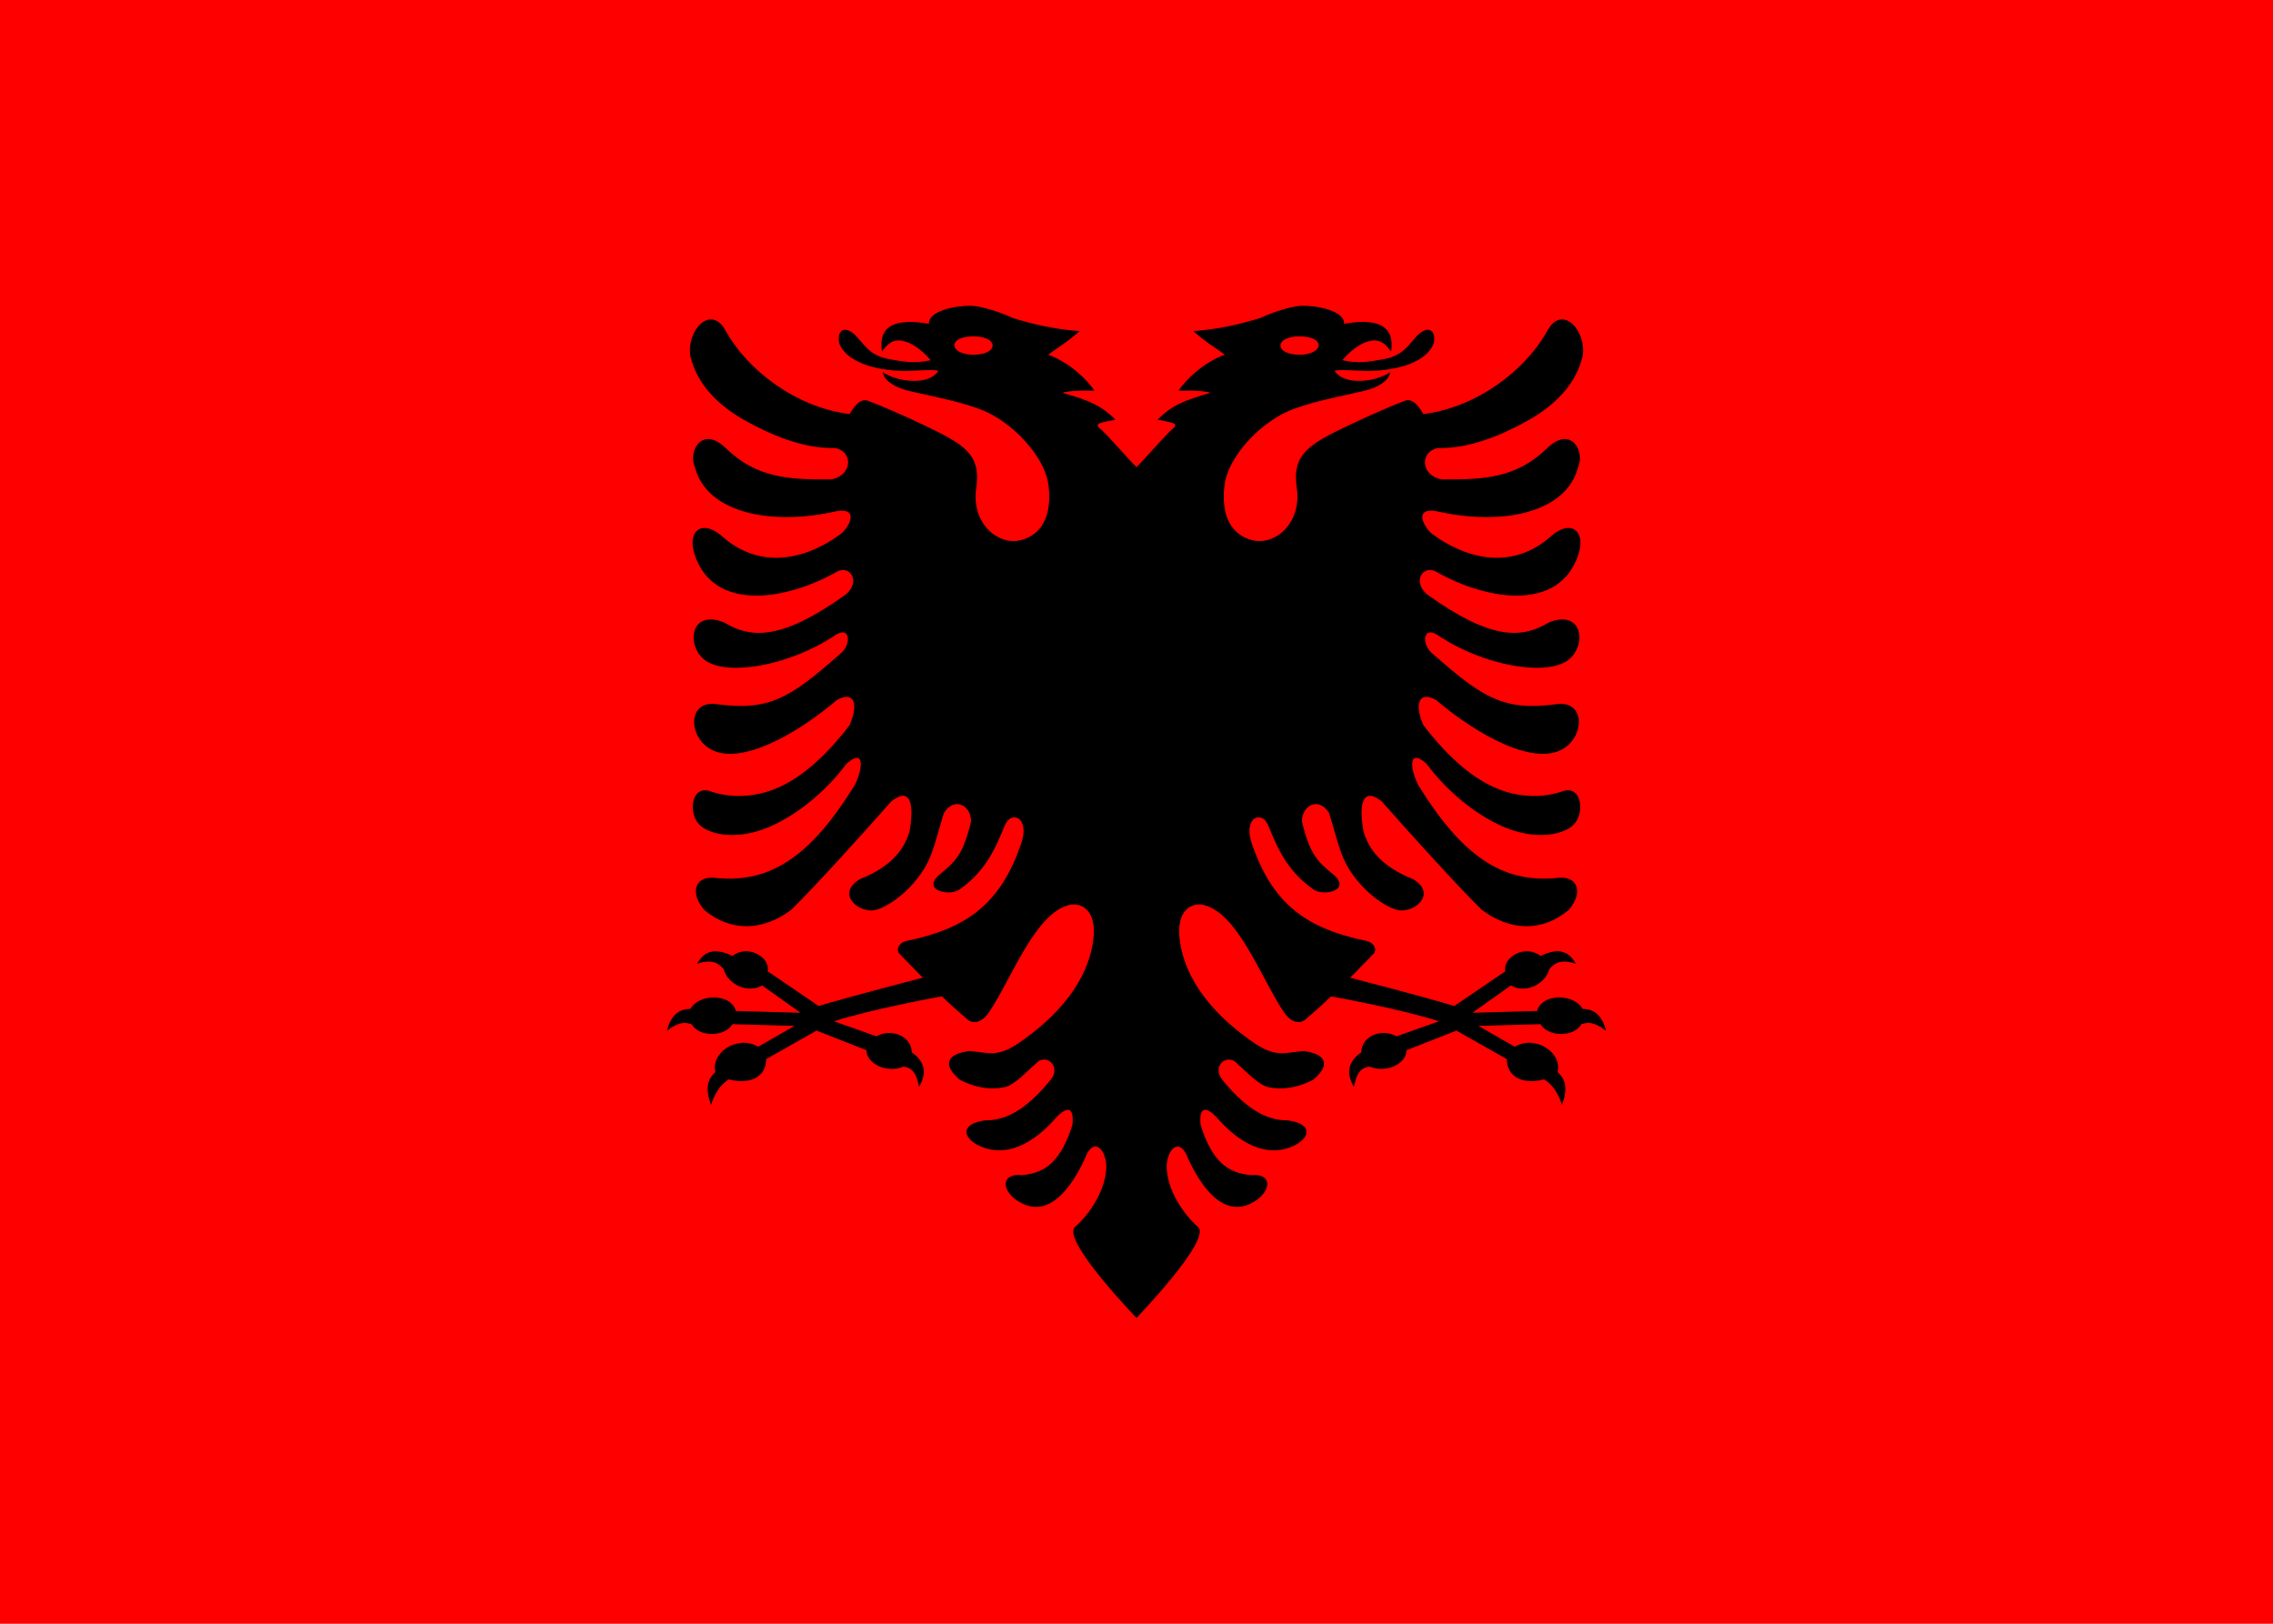
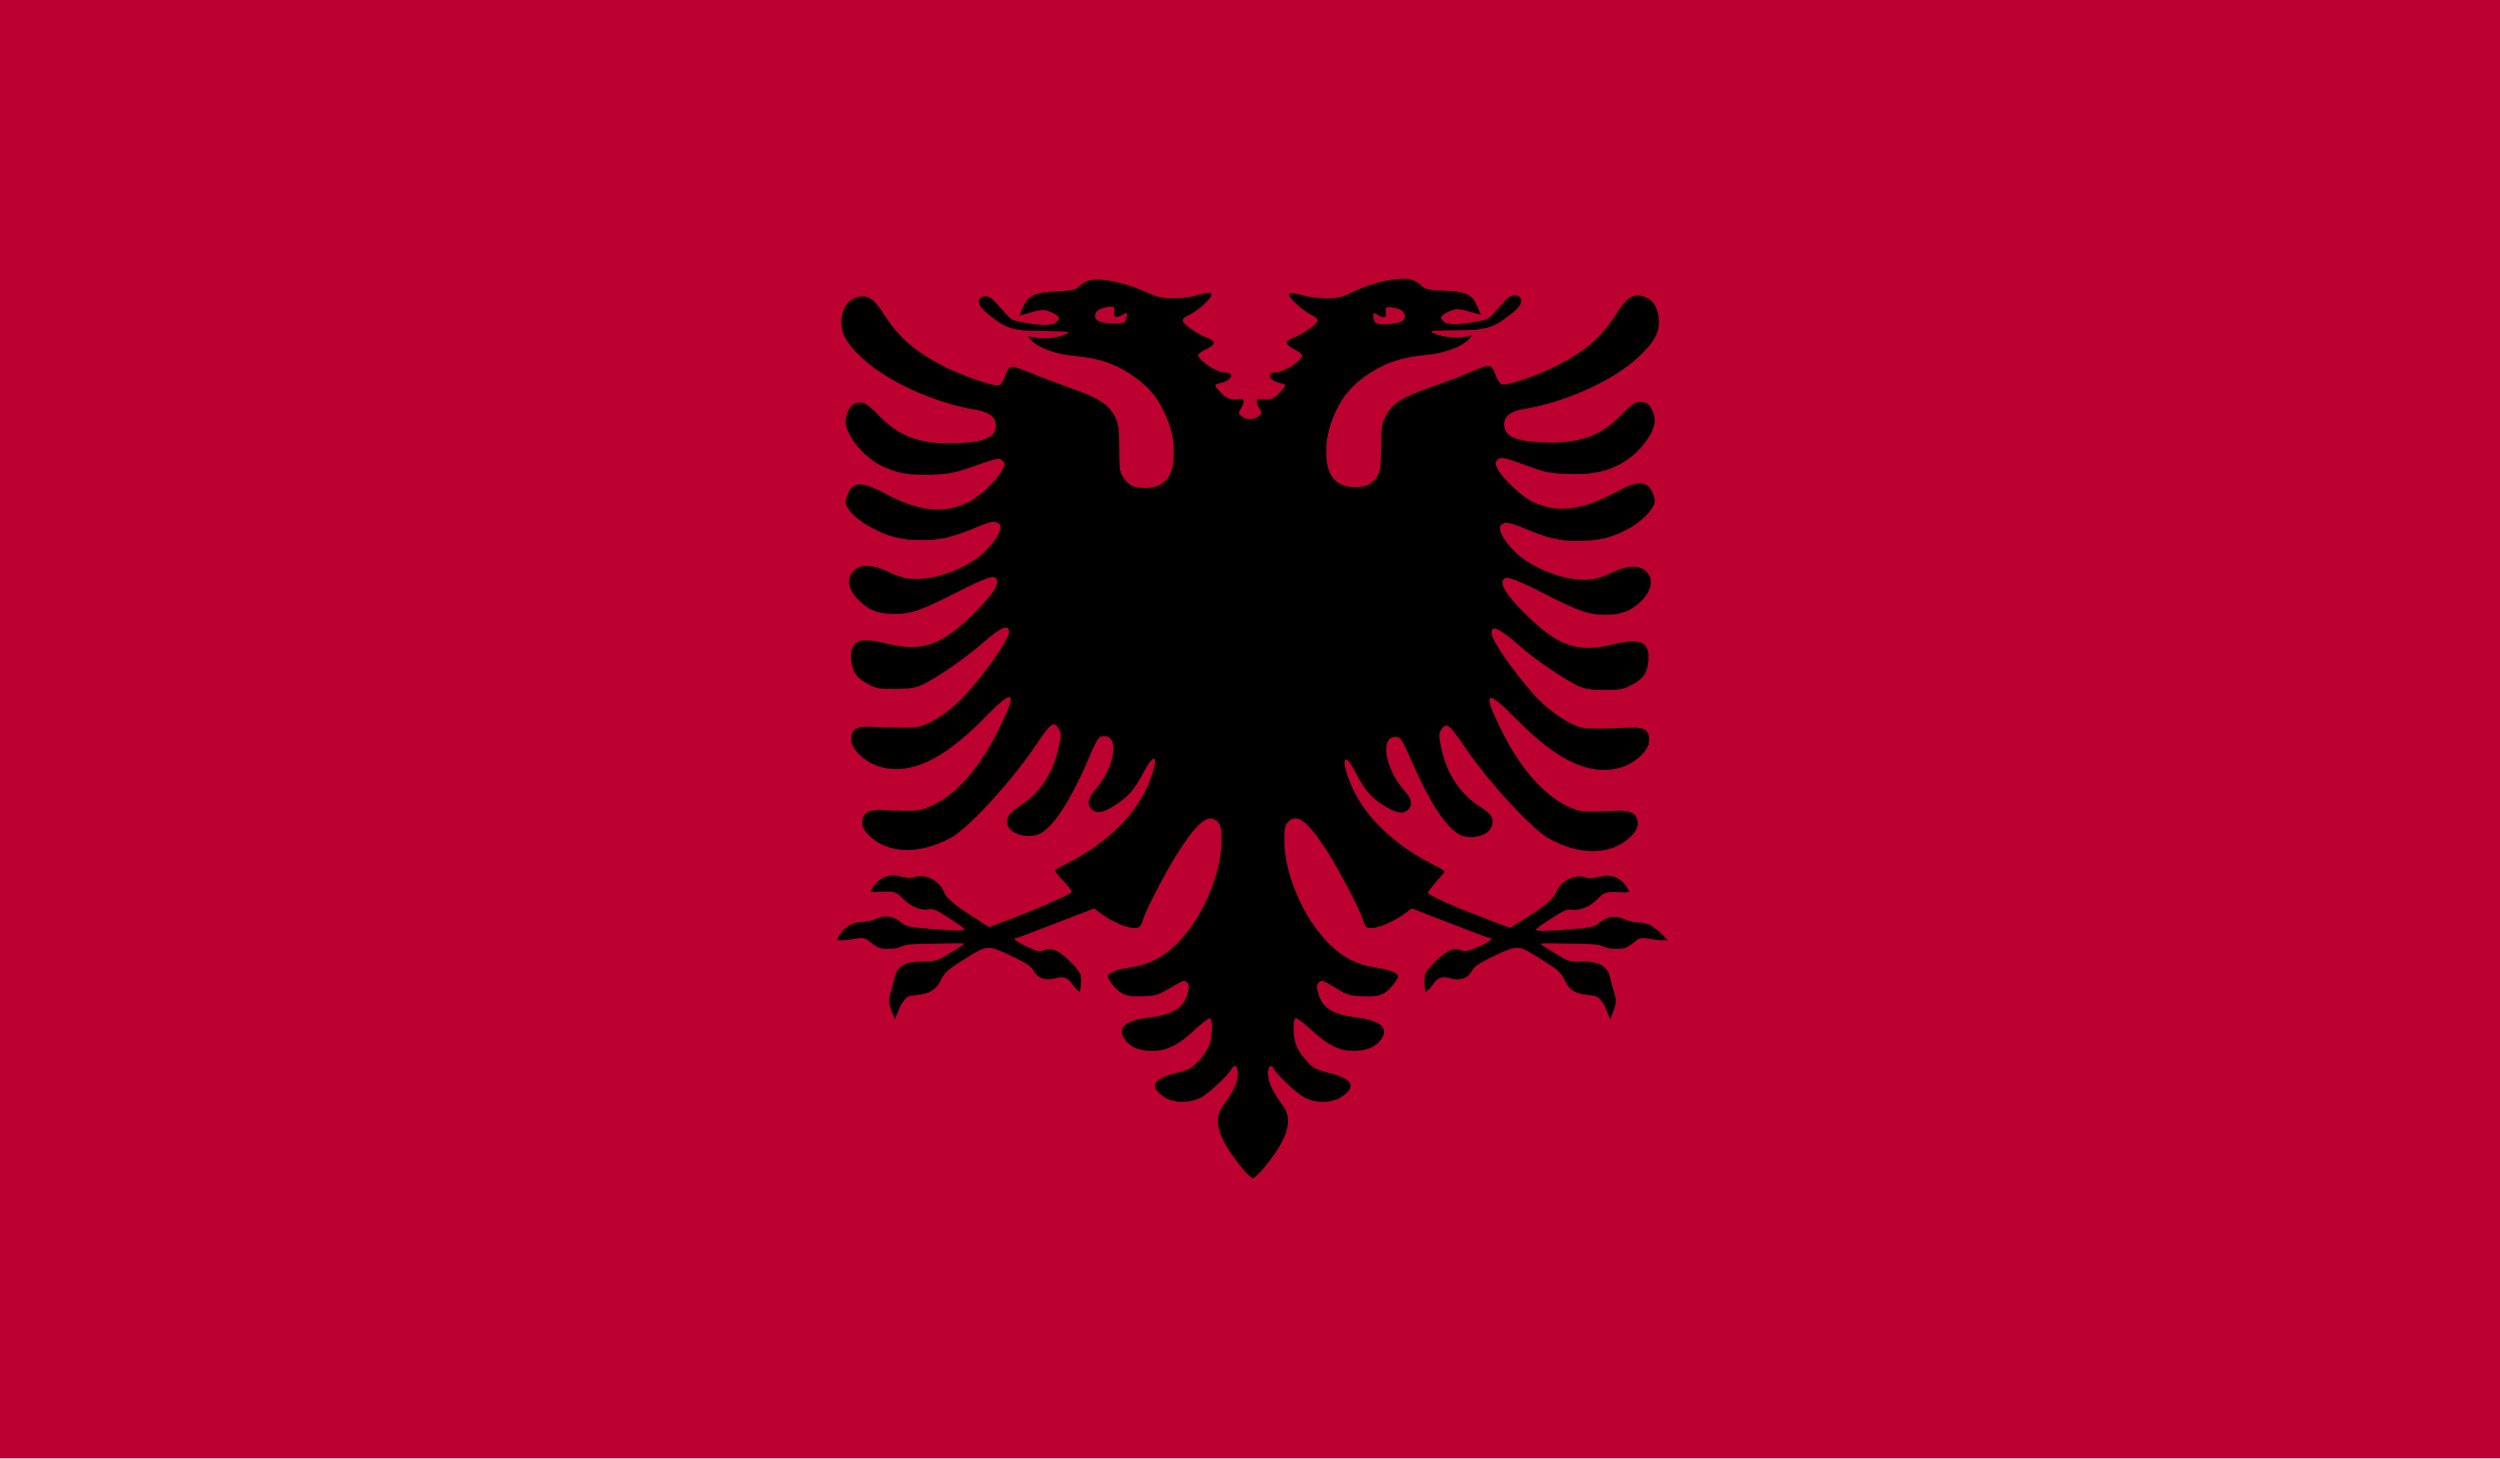
- <svg xmlns="http://www.w3.org/2000/svg" viewBox="0 0 980 700">
-   <path d="M980 0H0v700h980z" fill="red" />
-   <path d="M516.51 528.944c-6.15-5.332-13.605-16.13-13.5-26.538.55-7.761 5.873-12.27 9.312-2.796 4.862 10.457 15.29 27.749 29.66 17.605 6.278-4.608 6.18-11.392-2.428-10.614-10.63-.728-17.16-6.577-21.917-21.636-.865-8.282 2.58-8.075 7.387-2.747 6.18 7.09 18.478 17.806 32.046 12.063 7.54-3.16 9.668-9.68-1.723-11.285-10.784.157-19.587-6.834-28.35-17.498-4.805-5.9 2.282-11.856 6.537-6.834 3.795 3.26 9.11 9.266 13.665 10.094 5.267 1.034 11.796.52 19.03-3.31 7.798-6.527 5.266-11.236-4.2-12.32-7.338.364-11.335 3.153-20.8-3.16-17.014-11.5-30.54-26.865-32.653-45.347-1.388-12.156 5.148-15.837 10.582-14.438 14.78 3.802 24.449 31.422 34.675 46.595 3.348 4.373 6.424 4.444 8.6 3.096 4.102-3.517 7.378-6.408 11.48-10.34 0 0 30.085 5.406 46.468 10.746l-18.242 6.483c-6.907-3.814-15.243.298-15.243 6.915-6.536 4.52-6.01 9.819-3.19 14.933.86-3.561 1.594-8.186 6.757-8.801 7.369 3.048 15.955-1.302 15.955-7.057l21.519-8.458 21.74 12.308c0 8.32 7.883 10.956 16.085 8.71 3.865 2.4 6.35 6.564 7.659 11.017 2.42-6.422 1.915-10.956-1.875-14.107 2.175-8.303-9.46-16.287-18.467-10.97l-15.64-8.98 26.77-.75c3.107 5.5 14.337 5.803 17.613 0 2.8-.767 5.166-1.255 10.625 2.803-1.72-6.566-5.068-9.373-10.09-9.373-3.816-6.761-17.626-6.73-19.62.882l-27.881.775 16.543-11.778c6.175 3.646 14.84-.407 16.575-7.03 2.462-2.927 5.498-4.302 11.474-2.316-3.08-5.455-7.42-7.083-15.258-3.38-7.15-5.418-16.574 1.153-15.144 6.608l-22.01 14.975c-15.976-4.767-44.91-12.19-44.91-12.19 3.445-3.624 6.94-6.991 10.379-10.665 1.242-2.152-.656-4.658-3.293-5.18-25.816-5.328-40.597-15.735-49.553-42.186-3.746-11.078 4.353-14.388 7.136-7.612 3.85 9.424 8.098 19.724 19.69 27.7 3.998 2.796 15.899.513 8.86-6.164-7.29-6.006-10.428-8.588-14.02-23.19 0-7.398 7.54-10.715 11.746-3.624 4.5 14.545 4.96 20.808 13.107 30.18 6.173 7.092 14.223 11.857 18.22 11.75 7.192-.1 14.432-7.87 4.813-13.511-14.125-5.642-19.287-13.353-21.366-20.708-2.274-12.833.21-19.046 7.952-12.733 10.98 12.476 31.94 35.717 42.92 46.538 12.305 9.424 26.423 9.73 37.66.157 6.432-7.404 4.15-15.372-5.921-13.667-22.726 1.918-39.935-9.367-58.817-39.862-3.697-6.884-4.71-16.771 3.445-9.416 9.41 12.733 23.13 23.554 35.89 28.212 12.806 4.602 23.38 2.06 27.481-1.968 4.943-4.942 3.643-17.392-4.91-14.39-7.038 2.484-16.957 3.104-27.28-.883-10.331-4.038-21.06-12.733-32.45-27.485-3.9-8.332-2.63-15.373 5.265-11.08 18.68 15.845 42.775 28.678 55.072 20.967 9.062-5.643 9.215-20.138-2.274-19.204-23.137 3.153-31.891-1.968-54.115-21.585-5.058-3.781-4.708-13.361 3.34-7.248 18.68 12.063 44.19 16.77 54.214 10.458 9.013-5.643 7.694-22.885-7.491-16.778-12.151 7.404-25.565 7.197-52.442-12.006-6.78-5.642-1.723-12.997 3.844-9.837 21.617 12.32 53.104 17.598 61.3-7.454 3.188-9.574-2.58-15.166-11.035-8.54-18.576 17.185-39.635 8.746-51.423.1-3.376-1.99-9.57-12.062 1.31-10.193 28.147 6.42 55.986.828 61.05-19.103 2.937-6.47-2.84-17.912-13.113-8.332-13.512 13.354-27.84 13.817-45.857 13.717-9.166-1.918-9.263-12.012-1.57-13.51 14.223.306 28.244-5.907 39.482-12.22 10.986-6.313 20.096-15.166 22.984-27.435 1.77-10.972-8.81-22.62-15.186-10.972-9.417 17.028-30.273 33.078-53.46 35.975-1.207-2.02-4.248-7.198-7.994-5.743-6.808 2.64-14.92 6.172-23.272 10.139-18.004 8.549-25.507 12.669-23.345 27.44 2.257 15.413-9.626 25.153-19.44 22.463-8.56-2.304-13.282-10.036-11.748-23.447 1.229-10.686 11.957-23.612 24.046-30.39 7.826-4.38 19.642-6.776 33.865-9.936 8.656-1.705 13.065-5.072 13.568-8.596 0 0-5.917 4.33-15.388 3.68-4.478-.32-7.478-2.29-8.608-4.3 3.293-.67 9.264.107 14.628.107 7.135-.057 23.702-1.655 28.097-11.7 1.367-6.626-2.987-7.817-7.038-3.573-4.353 4.587-6.146 8.71-14.88 10.25-5.314.935-10.63 2.02-17.466.365 3.85-4.573 9.968-9.252 15.186-8.39 1.716.286 3.997 1.87 5.824 4.716 1.116-7.248-.865-15.43-20.25-12.013.308-5.485-11.238-7.868-18.17-7.761-3.948.1-11.998 2.433-17.816 5.222-9.214 2.853-18.324 4.922-29.06 5.7 6.23 5.328 7.395 5.642 13.616 10.143-9.41 3.517-16.7 10.765-19.991 15.53 0 0 10.986-.307 13.77.934-11.496 3.36-16.659 5.379-22.733 11.592 2.127.364 5.314.984 6.682 1.505 1.423.514 1.053 1.448-.098 2.326-2.476 1.89-12.708 13.774-15.694 16.62-2.986-2.846-13.218-14.73-15.694-16.62-1.151-.878-1.521-1.812-.098-2.326 1.367-.52 4.555-1.141 6.682-1.505-6.075-6.213-11.237-8.232-22.733-11.592 2.784-1.241 13.77-.934 13.77-.934-3.293-4.765-10.582-12.013-19.992-15.53 6.222-4.501 7.387-4.815 13.616-10.144-10.735-.777-19.845-2.846-29.06-5.7-5.817-2.788-13.867-5.121-17.815-5.221-6.933-.107-18.478 2.276-18.17 7.76-19.385-3.416-21.366 4.766-20.25 12.014 1.827-2.846 4.108-4.43 5.824-4.715 5.218-.863 11.335 3.816 15.186 8.389-6.836 1.655-12.152.57-17.467-.364-8.733-1.54-10.526-5.664-14.88-10.25-4.051-4.245-8.404-3.054-7.037 3.573 4.395 10.044 20.96 11.642 28.097 11.699 5.364 0 11.335-.778 14.628-.107-1.13 2.012-4.13 3.98-8.608 4.3-9.472.65-15.388-3.68-15.388-3.68.503 3.524 4.91 6.89 13.568 8.596 14.223 3.16 26.039 5.557 33.865 9.937 12.089 6.777 22.817 19.703 24.045 30.389 1.534 13.41-3.188 21.143-11.747 23.447-9.814 2.69-21.697-7.05-19.44-22.463 2.162-14.771-5.341-18.891-23.345-27.44-8.352-3.967-16.464-7.5-23.272-10.14-3.746-1.454-6.787 3.725-7.994 5.744-23.187-2.897-44.043-18.947-53.46-35.975-6.376-11.648-16.957 0-15.186 10.972 2.888 12.27 11.998 21.122 22.984 27.435 11.238 6.313 25.259 12.526 39.482 12.22 7.693 1.498 7.596 11.592-1.57 13.51-18.018.1-32.345-.363-45.857-13.717-10.274-9.58-16.05 1.862-13.113 8.332 5.064 19.93 32.903 25.523 61.049 19.103 10.88-1.87 4.687 8.204 1.31 10.194-11.787 8.645-32.846 17.084-51.422-.1-8.454-6.627-14.224-1.035-11.035 8.539 8.196 25.052 39.683 19.774 61.3 7.454 5.567-3.16 10.624 4.195 3.844 9.837-26.877 19.203-40.29 19.41-52.442 12.006-15.185-6.107-16.504 11.135-7.491 16.778 10.023 6.313 35.533 1.605 54.213-10.458 8.05-6.113 8.398 3.467 3.34 7.248-22.223 19.617-30.977 24.738-54.114 21.585-11.49-.934-11.336 13.56-2.274 19.204 12.297 7.71 36.39-5.122 55.07-20.966 7.897-4.294 9.166 2.747 5.267 11.079-11.39 14.752-22.12 23.447-32.45 27.485-10.323 3.987-20.242 3.367-27.28.884-8.553-3.003-9.853 9.447-4.911 14.389 4.103 4.028 14.676 6.57 27.483 1.968 12.758-4.658 26.479-15.48 35.889-28.212 8.154-7.355 7.142 2.532 3.445 9.416-18.882 30.495-36.09 41.78-58.817 39.862-10.072-1.705-12.353 6.263-5.922 13.667 11.238 9.573 25.356 9.267 37.66-.157 10.98-10.821 31.94-34.062 42.92-46.538 7.743-6.313 10.227-.1 7.953 12.733-2.08 7.355-7.24 15.066-21.366 20.708-9.62 5.643-2.38 13.41 4.813 13.51 3.997.108 12.047-4.657 18.22-11.748 8.147-9.373 8.608-15.636 13.107-30.181 4.206-7.091 11.746-3.774 11.746 3.623-3.592 14.603-6.731 17.185-14.02 23.19-7.04 6.678 4.862 8.96 8.859 6.165 11.593-7.976 15.84-18.276 19.69-27.7 2.784-6.776 10.883-3.466 7.137 7.612-8.956 26.45-23.737 36.858-49.553 42.187-2.637.52-4.535 3.027-3.294 5.179 3.44 3.674 6.935 7.04 10.38 10.665 0 0-28.935 7.423-44.911 12.19l-22.01-14.975c1.43-5.455-7.993-12.026-15.144-6.61-7.839-3.701-12.178-2.073-15.258 3.382 5.976-1.986 9.012-.611 11.474 2.315 1.735 6.624 10.4 10.677 16.575 7.03l16.543 11.78-27.88-.776c-1.995-7.611-15.805-7.643-19.622-.882-5.02 0-8.37 2.807-10.09 9.373 5.46-4.058 7.827-3.57 10.626-2.803 3.276 5.803 14.506 5.5 17.612 0l26.771.75-15.64 8.98c-9.007-5.317-20.642 2.667-18.467 10.97-3.79 3.15-4.296 7.685-1.875 14.107 1.308-4.453 3.794-8.617 7.66-11.018 8.2 2.247 16.084-.388 16.084-8.71l21.74-12.307 21.52 8.458c0 5.755 8.585 10.105 15.954 7.057 5.163.615 5.897 5.24 6.757 8.8 2.82-5.113 3.346-10.412-3.19-14.932 0-6.617-8.336-10.73-15.243-6.915l-18.242-6.483c16.383-5.34 46.469-10.745 46.469-10.745 4.101 3.93 7.377 6.822 11.48 10.34 2.176 1.347 5.252 1.276 8.6-3.097 10.226-15.173 19.894-42.793 34.675-46.595 5.434-1.4 11.97 2.282 10.582 14.438-2.114 18.482-15.64 33.848-32.652 45.347-9.466 6.313-13.463 3.524-20.801 3.16-9.466 1.084-11.998 5.793-4.2 12.32 7.234 3.83 13.763 4.344 19.03 3.31 4.555-.828 9.87-6.834 13.665-10.094 4.255-5.022 11.342.934 6.536 6.834-8.762 10.664-17.565 17.655-28.35 17.498-11.39 1.605-9.262 8.125-1.722 11.285 13.568 5.743 25.865-4.972 32.046-12.063 4.806-5.328 8.252-5.535 7.387 2.747-4.758 15.059-11.287 20.908-21.917 21.636-8.608-.778-8.706 6.006-2.428 10.614 14.37 10.144 24.798-7.148 29.66-17.605 3.439-9.473 8.76-4.965 9.312 2.796.105 10.408-7.35 21.206-13.5 26.538C457.344 534.278 490 568.18 490 568.18s32.657-33.904 26.509-39.237zm43.763-383.94c-5.083 0-8.223 1.78-8.223 3.94 0 2.194 3.14 3.982 8.223 3.982 5.053 0 8.262-1.95 8.262-4.147 0-2.16-3.21-3.776-8.262-3.776zm-140.544 0c5.083 0 8.223 1.78 8.223 3.94 0 2.194-3.14 3.982-8.223 3.982-5.053 0-8.262-1.95-8.262-4.147 0-2.16 3.21-3.776 8.262-3.776z" fill-rule="evenodd" />
+ <svg xmlns="http://www.w3.org/2000/svg" viewBox="0 0 58.92 34.37">
+   <path fill="#bc0030" d="M0 0h58.92v34.37H0z" />
+   <path d="M38.94 21.83a.605.605 0 0 0-.32-.09c-.11 0-.26-.04-.35-.08-.2-.09-.4-.06-.58.09-.12.1-.19.11-.65.15-.64.05-.84.05-.84.01 0-.02.16-.14.36-.26.27-.18.39-.23.47-.21.19.03.43-.06.61-.24.17-.18.21-.19.6-.17.1 0 .03.01.16-.01-.06-.16-.29-.47-.68-.36-.17.04-.27.05-.36.02-.25-.09-.59.09-.69.36-.05.14-.3.35-.75.62l-.33.21-.63-.24c-.71-.27-1.31-.54-1.31-.59 0-.02.09-.13.2-.26.11-.12.2-.23.2-.24 0-.01-.12-.09-.27-.16-.98-.5-1.69-1.2-1.98-1.99-.21-.55-.1-.68.15-.18.21.4.36.58.64.76.3.19.47.23.58.13.14-.12.11-.27-.09-.49-.43-.49-.56-1.24-.2-1.24.13 0 .15.02.43.66.39.89.78 1.48 1.09 1.64.26.14.69.03.76-.2.06-.18-.01-.29-.31-.48-.47-.31-.78-.8-.9-1.45-.04-.21-.04-.26.03-.36.11-.16.18-.1.49.35.57.86 1.61 1.99 2.03 2.23.75.42 1.49.4 1.94-.05.12-.12.16-.2.16-.31 0-.21-.16-.31-.5-.29-.78.04-.86.03-1.16-.11-.58-.28-1.15-.94-1.59-1.86-.42-.86-.32-.91.4-.18.96.98 1.74 1.34 2.45 1.13.34-.1.67-.41.67-.64 0-.25-.12-.32-.5-.3-.17.01-.49.02-.7.02-.36 0-.42-.01-.69-.14a3.4 3.4 0 0 1-.6-.43c-.46-.42-1.23-1.48-1.23-1.68 0-.2.18-.12.65.29.38.34 1.07.8 1.38.95.18.08.3.1.63.1.36 0 .45-.01.63-.11.29-.14.39-.29.41-.59.03-.43-.18-.53-.8-.38-.88.22-1.34.06-2.15-.76-.39-.4-.53-.62-.48-.74.04-.12.22-.07.97.31.82.42 1.05.5 1.44.5.34 0 .56-.07.77-.25.32-.27.4-.58.2-.77-.15-.16-.47-.15-.82.03-.17.08-.36.15-.52.16-.55.05-1.36-.26-1.76-.66-.27-.27-.4-.52-.33-.62.08-.09.2-.07.5.05.6.26.88.32 1.33.32.5 0 .81-.08 1.24-.32.34-.22.56-.46.56-.63a.58.58 0 0 0-.09-.26c-.13-.21-.35-.2-.79.04-.85.46-1.43.53-2.03.23-.25-.13-.68-.54-.79-.75-.07-.14-.07-.15-.01-.22.08-.08.14-.07.79.17.33.12.48.15.86.16.51.02.83-.03 1.16-.19.46-.2.9-.74.9-1.07 0-.16-.1-.37-.2-.41-.19-.07-.3-.03-.59.28-.46.47-.92.65-1.66.65-.78-.01-1.1-.12-1.1-.42 0-.2.15-.32.47-.37.97-.16 2.09-.66 2.69-1.22.36-.33.49-.56.49-.84-.01-.32-.14-.54-.39-.6-.22-.06-.38.04-.6.39-.37.59-.76.92-1.48 1.28-.43.21-1.1.44-1.23.41-.04-.01-.1-.09-.14-.19-.11-.3-.12-.3-.56-.12-.22.1-.67.27-1 .38-.67.24-.89.38-1.05.69-.08.15-.1.26-.1.73-.01.5-.02.56-.1.69-.14.19-.25.24-.53.24-.41 0-.63-.24-.66-.71-.02-.38.05-.7.23-1.09.19-.39.4-.63.8-.89.39-.25.76-.37 1.3-.42.48-.04.98-.23 1.1-.47-.5.15-1-.06-.95-.09s.93-.02 1.05-.04c.37-.04.52-.14.72-.29.24-.17.39-.33.33-.44-.06-.12-.24-.1-.36.04-.06.07-.18.19-.26.29-.14.16-.17.17-.59.24-.32.04-.38.04-.56 0-.06-.04-.11-.1-.11-.12 0-.06.17-.16.34-.2.12-.02.38.07.6.13-.05-.12-.05-.13-.12-.28-.11-.21-.29-.28-.76-.29-.33-.01-.44-.04-.5-.1a.678.678 0 0 0-.18-.13.536.536 0 0 0-.24-.05c-.3-.01-.76.1-1.2.3-.25.13-.36.16-.62.16-.17 0-.39-.02-.49-.05-.35-.09-.41-.09-.41-.03 0 .08.3.35.52.47.12.06.17.11.15.15-.03.09-.37.32-.57.39-.21.07-.2.16.02.27.1.05.18.11.19.14 0 .13-.43.41-.63.41-.24 0-.15.19.11.25.15.03.15.05.02.19-.14.17-.27.22-.42.19-.16-.03-.19.03-.1.2.08.13.08.14-.01.2-.03.03-.08.05-.13.06-.01 0-.02.01-.03.01h-.08c-.01 0-.02 0-.03-.01a.262.262 0 0 1-.13-.06c-.08-.06-.08-.07 0-.2.09-.17.06-.23-.1-.2-.14.03-.28-.03-.42-.19-.13-.14-.13-.16.02-.19.27-.06.36-.25.11-.25-.2 0-.63-.29-.63-.41 0-.03.08-.09.19-.14.23-.11.23-.19.02-.27-.21-.07-.54-.3-.57-.39-.02-.04.02-.09.15-.15.22-.11.52-.38.52-.47 0-.07-.07-.07-.42.03-.1.03-.32.05-.49.05-.25 0-.37-.03-.61-.14-.45-.2-.91-.31-1.2-.3-.1 0-.18.02-.24.05-.05.03-.13.08-.18.13-.07.06-.18.08-.5.1-.47.01-.66.09-.76.29-.08.14-.08.16-.12.28.22-.06.48-.15.59-.13.16.03.34.13.34.2 0 .02-.05.07-.11.12-.18.04-.24.04-.56 0-.42-.07-.45-.08-.59-.24-.08-.09-.2-.22-.26-.29-.12-.14-.3-.16-.36-.04-.06.11.1.27.33.44.2.15.35.25.72.29.12.01 1 .01 1.05.04.04.03-.46.24-.95.09.12.24.61.43 1.1.47.54.05.92.17 1.3.42.4.27.62.5.8.89.19.39.25.71.23 1.09-.02.47-.25.71-.66.71-.28 0-.39-.05-.52-.24-.09-.13-.1-.19-.1-.69 0-.47-.02-.57-.09-.73-.16-.31-.38-.46-1.05-.69-.33-.12-.78-.29-1-.38-.44-.18-.46-.18-.56.12-.04.1-.1.18-.14.19-.13.03-.8-.21-1.23-.41-.73-.37-1.11-.69-1.49-1.28-.22-.35-.38-.45-.6-.39-.25.07-.39.28-.39.6 0 .28.13.51.49.84.6.56 1.72 1.06 2.68 1.22.32.05.47.17.47.37 0 .3-.32.41-1.1.42-.73 0-1.19-.18-1.65-.65-.3-.31-.4-.36-.59-.28-.1.04-.2.25-.2.41 0 .33.44.87.89 1.07.34.16.65.21 1.16.19.38-.02.53-.05.86-.16.66-.24.71-.25.79-.17.06.06.06.08-.01.22-.11.22-.54.63-.79.75-.6.3-1.18.23-2.03-.23-.43-.23-.66-.24-.78-.04-.05.08-.09.2-.09.26 0 .16.22.4.56.59.43.24.74.32 1.24.32.45 0 .73-.07 1.33-.32.3-.13.42-.14.5-.05.07.1-.06.35-.33.62-.4.41-1.21.71-1.77.66-.16-.01-.35-.08-.52-.16-.35-.18-.66-.19-.82-.03-.2.2-.12.51.2.77.21.19.43.25.77.25.38 0 .62-.08 1.44-.5.75-.38.92-.43.96-.31.05.13-.09.34-.48.74-.81.82-1.27.98-2.15.76-.62-.16-.83-.05-.8.38.02.3.13.44.41.59.18.1.27.11.63.11.34-.01.46-.02.64-.1.31-.15.99-.61 1.38-.95.48-.42.66-.5.66-.29 0 .2-.77 1.26-1.23 1.68-.17.16-.44.35-.6.43-.27.13-.32.14-.69.14-.22 0-.53-.01-.7-.02-.38-.02-.5.05-.5.3 0 .23.33.54.67.64.71.21 1.49-.15 2.45-1.13.71-.73.82-.68.39.18-.44.93-1.01 1.59-1.59 1.86-.3.14-.38.15-1.16.11-.34-.02-.5.07-.5.29 0 .11.04.19.16.31.45.44 1.19.46 1.94.05.43-.24 1.46-1.37 2.03-2.23.31-.46.38-.52.49-.35.07.1.07.15.03.36-.12.65-.43 1.14-.9 1.45-.3.19-.37.31-.32.48.07.22.5.33.76.2.31-.16.7-.75 1.09-1.64.27-.64.29-.66.43-.66.36 0 .23.75-.2 1.24-.19.22-.23.37-.09.49.11.11.29.07.58-.13.28-.18.43-.36.64-.76.26-.49.36-.37.15.18-.29.79-.99 1.49-1.98 1.99-.15.07-.27.15-.27.16 0 .01.09.13.2.24.11.12.2.23.2.26 0 .04-.6.31-1.31.59l-.64.24-.31-.2c-.45-.28-.7-.48-.75-.62-.1-.27-.44-.45-.69-.36-.09.03-.19.03-.36-.02-.39-.1-.62.21-.68.36.13.02.07.02.16.01.39-.02.43-.01.61.17.18.18.42.28.61.24.09-.02.2.03.47.21.2.13.36.24.36.26 0 .04-.21.04-.84-.01-.45-.04-.53-.05-.65-.15-.18-.15-.39-.18-.58-.09-.09.04-.24.08-.35.08-.12 0-.24.04-.31.09-.13.1-.21.15-.27.34.24 0 .16 0 .33-.02.29-.05.32-.04.42.04.06.05.14.11.2.14.13.07.43.06.58-.02.09-.04.3-.06.77-.06.36-.01.67-.01.69 0 .03 0-.12.1-.31.21-.34.21-.37.21-.66.21-.38-.01-.6.11-.66.35-.02.09-.06.25-.09.34-.06.23-.08.27.09.67.19-.44.12-.3.18-.39.09-.14.13-.16.35-.18.3-.03.44-.12.56-.36.08-.17.16-.24.56-.49.55-.34.52-.34 1.14-.05.31.15.42.22.47.32.09.18.29.25.51.19.21-.06.3-.03.44.17.06.08.06.07.15.15.02-.12.03-.14.03-.26 0-.18-.02-.21-.25-.45-.27-.27-.44-.35-.63-.27-.09.04-.17.02-.4-.09-.26-.12-.36-.21-.23-.21.03 0 .45-.16.94-.35l.88-.34.13.1c.24.19.62.36.79.36.15 0 .17-.01.22-.17.07-.25.59-1.24.86-1.65.46-.71.71-.89.92-.67.06.08.08.16.08.43-.01.8-.46 1.85-1.06 2.44-.32.31-.66.49-1.08.55-.33.04-.54.13-.54.21 0 .09.21.34.35.41.12.06.23.07.48.06.3-.01.36-.03.65-.2.28-.17.33-.19.38-.13.06.06.06.1.02.26-.09.34-.34.5-.9.57-.58.07-.78.25-.58.52.13.18.34.27.65.27.34 0 .64-.15 1.02-.52.17-.15.32-.27.34-.25.06.04.06.39-.01.6-.06.21-.34.53-.5.6-.07.03-.23.08-.37.11-.48.13-.54.32-.21.54.22.15.58.16.85.03.18-.08.66-.53.75-.69.08-.14.16-.04.14.18-.02.18-.12.38-.36.71-.19.26-.13.62.2 1.1.22.32.42.55.52.59.09-.04.3-.27.52-.59.33-.48.39-.83.2-1.1-.24-.33-.34-.53-.36-.71-.03-.21.06-.32.13-.18.09.16.57.61.75.69.27.13.63.12.85-.03.34-.22.27-.41-.21-.54-.14-.03-.3-.09-.37-.11-.16-.06-.44-.39-.5-.6-.07-.21-.07-.56-.01-.6.03-.02.18.1.35.25.39.37.68.52 1.02.52.3 0 .52-.09.65-.27.19-.27-.01-.45-.58-.52s-.81-.23-.9-.57c-.05-.16-.04-.2.02-.26s.1-.04.38.13c.29.18.35.19.65.2.25.01.36 0 .48-.06.14-.07.35-.33.35-.41 0-.08-.22-.16-.54-.21-.42-.06-.76-.23-1.08-.55-.6-.59-1.06-1.64-1.06-2.44 0-.27.01-.35.08-.43.21-.23.46-.04.92.67.27.42.79 1.4.86 1.65.05.16.07.17.22.17.16 0 .55-.18.79-.36l.13-.1.88.34c.49.19.91.35.93.35.14 0 .04.1-.23.21-.24.11-.31.12-.4.09-.2-.08-.36 0-.63.27-.23.24-.25.27-.25.45 0 .12 0 .14.03.26.09-.08.09-.06.15-.15.14-.2.23-.23.44-.17.22.07.42-.01.51-.19.05-.1.17-.17.47-.32.62-.29.59-.29 1.14.05.4.25.48.32.56.49.11.24.25.33.55.36.22.02.25.04.35.18.06.08-.01-.05.18.39.17-.4.15-.44.08-.67-.03-.1-.07-.25-.09-.34-.06-.24-.28-.36-.66-.35-.29.01-.32 0-.66-.21-.2-.12-.34-.21-.31-.21.02-.01.33-.01.69 0 .48 0 .68.02.77.06.15.08.45.09.58.02.05-.03.14-.09.2-.14.09-.08.12-.09.42-.04.17.02.09.02.33.02-.15-.18-.23-.23-.36-.33m-6.3-14.36c.09-.06-.08-.24.11-.23.04 0 .11.01.2.04.14.03.21.18.12.27-.09.09-.57.13-.66.05-.16-.44.12-.06.23-.13m-6.13.12c-.09.07-.58.04-.66-.05-.09-.09-.02-.24.12-.27.09-.03.16-.04.2-.04.19-.01.02.17.11.23.12.08.4-.3.23.13" />
</svg>
